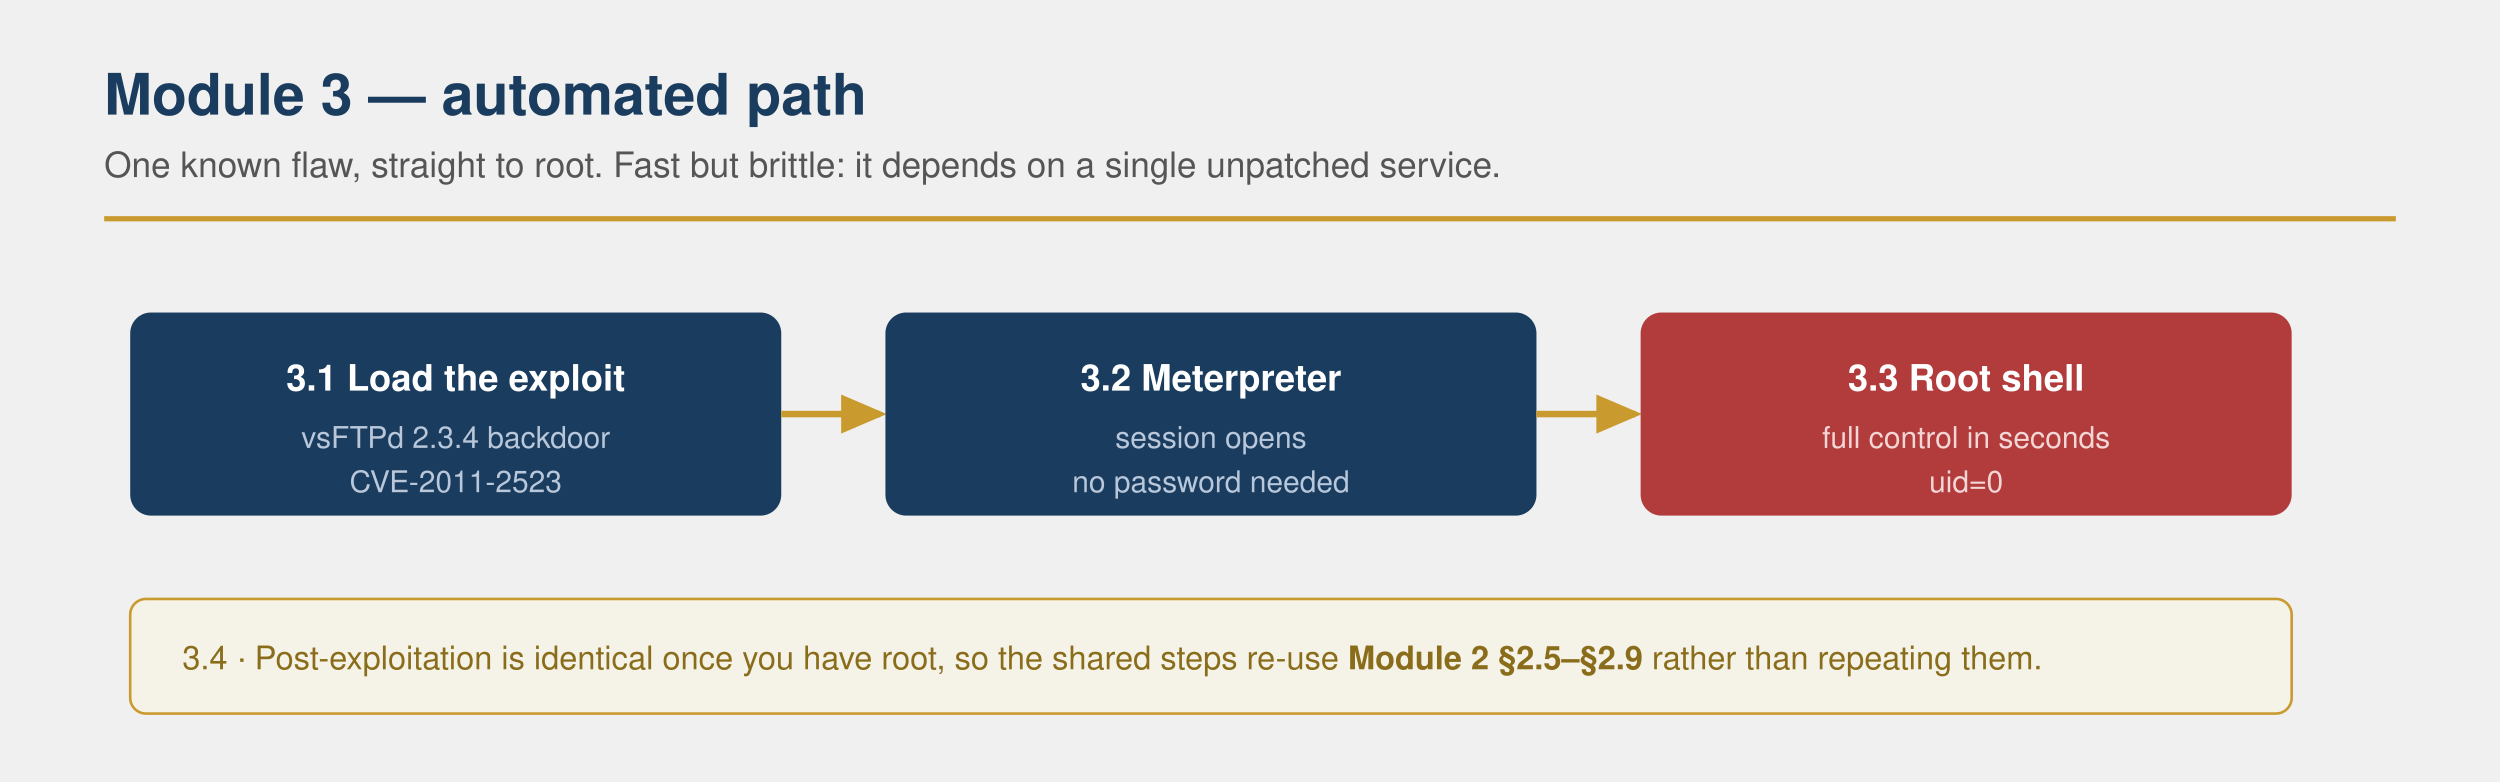
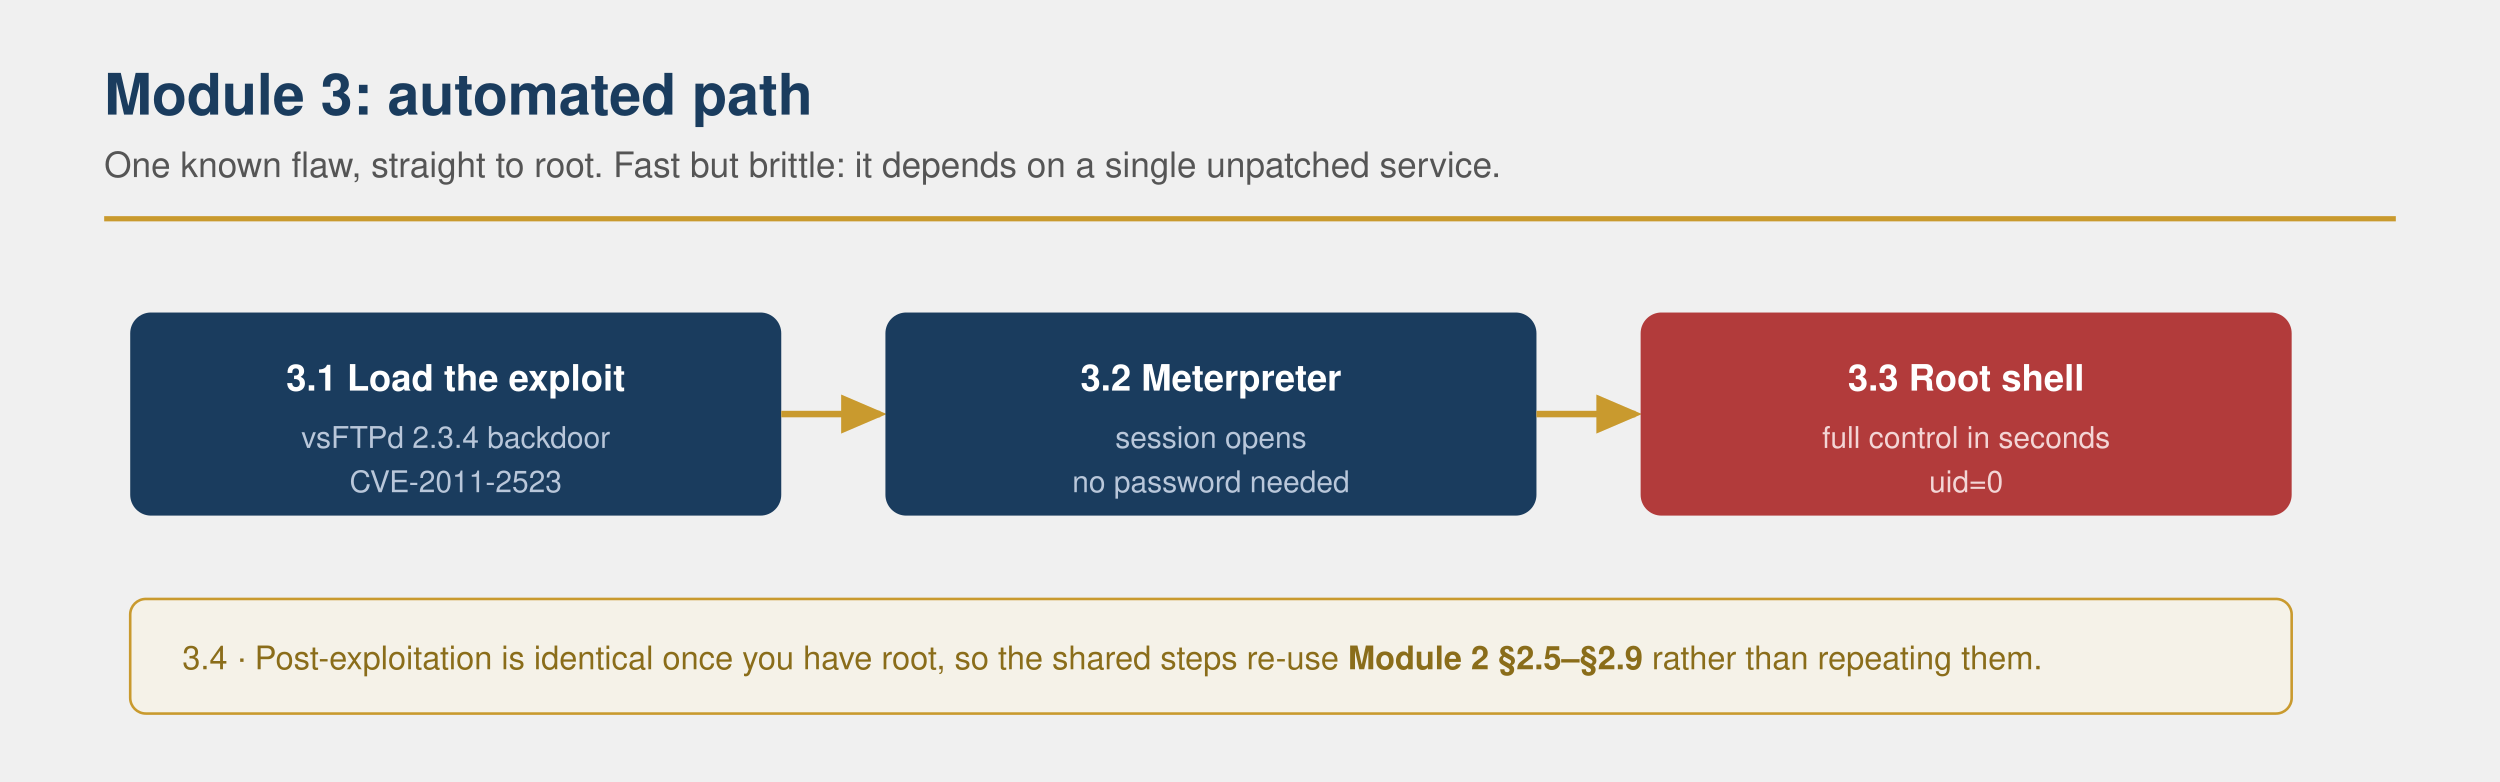
<svg xmlns="http://www.w3.org/2000/svg" viewBox="0 0 960 300" font-family="Helvetica, Arial, sans-serif">
-   <text x="40" y="44" font-size="22" font-weight="700" fill="#1a3c5e">Module 3 — automated path</text>
+   <text x="40" y="44" font-size="22" font-weight="700" fill="#1a3c5e">Module 3: automated path</text>
  <text x="40" y="68" font-size="13.5" fill="#555555">One known flaw, straight to root. Fast but brittle: it depends on a single unpatched service.</text>
  <line x1="40" y1="84" x2="920" y2="84" stroke="#c99a2e" stroke-width="2" />
  <defs>
    <marker id="mArrow" markerWidth="10" markerHeight="10" refX="6" refY="3" orient="auto" markerUnits="strokeWidth">
      <path d="M0,0 L7,3 L0,6 Z" fill="#c99a2e" />
    </marker>
  </defs>
  <rect x="50" y="120" width="250" height="78" rx="8" fill="#1a3c5e" />
  <text x="175" y="150" font-size="14" font-weight="700" fill="#ffffff" text-anchor="middle">3.1 Load the exploit</text>
  <text x="175" y="172" font-size="11.5" fill="#b9c7da" text-anchor="middle">vsFTPd 2.3.4 backdoor</text>
  <text x="175" y="189" font-size="11.5" fill="#b9c7da" text-anchor="middle">CVE-2011-2523</text>
  <line x1="300" y1="159" x2="338" y2="159" stroke="#c99a2e" stroke-width="2.5" marker-end="url(#mArrow)" />
  <rect x="340" y="120" width="250" height="78" rx="8" fill="#1a3c5e" />
  <text x="465" y="150" font-size="14" font-weight="700" fill="#ffffff" text-anchor="middle">3.2 Meterpreter</text>
  <text x="465" y="172" font-size="11.5" fill="#b9c7da" text-anchor="middle">session opens</text>
  <text x="465" y="189" font-size="11.5" fill="#b9c7da" text-anchor="middle">no password needed</text>
  <line x1="590" y1="159" x2="628" y2="159" stroke="#c99a2e" stroke-width="2.5" marker-end="url(#mArrow)" />
  <rect x="630" y="120" width="250" height="78" rx="8" fill="#b23b3b" />
  <text x="755" y="150" font-size="14" font-weight="700" fill="#ffffff" text-anchor="middle">3.3 Root shell</text>
  <text x="755" y="172" font-size="11.5" fill="#f3d6d6" text-anchor="middle">full control in seconds</text>
  <text x="755" y="189" font-size="11.5" fill="#f3d6d6" text-anchor="middle">uid=0</text>
  <rect x="50" y="230" width="830" height="44" rx="6" fill="#f5f2e8" stroke="#c99a2e" stroke-width="1" />
  <text x="70" y="257" font-size="12.5" fill="#8a6d1a">3.4 · Post-exploitation is identical once you have root, so the shared steps re-use <tspan font-weight="700">Module 2 §2.5–§2.9</tspan> rather than repeating them.</text>
</svg>
